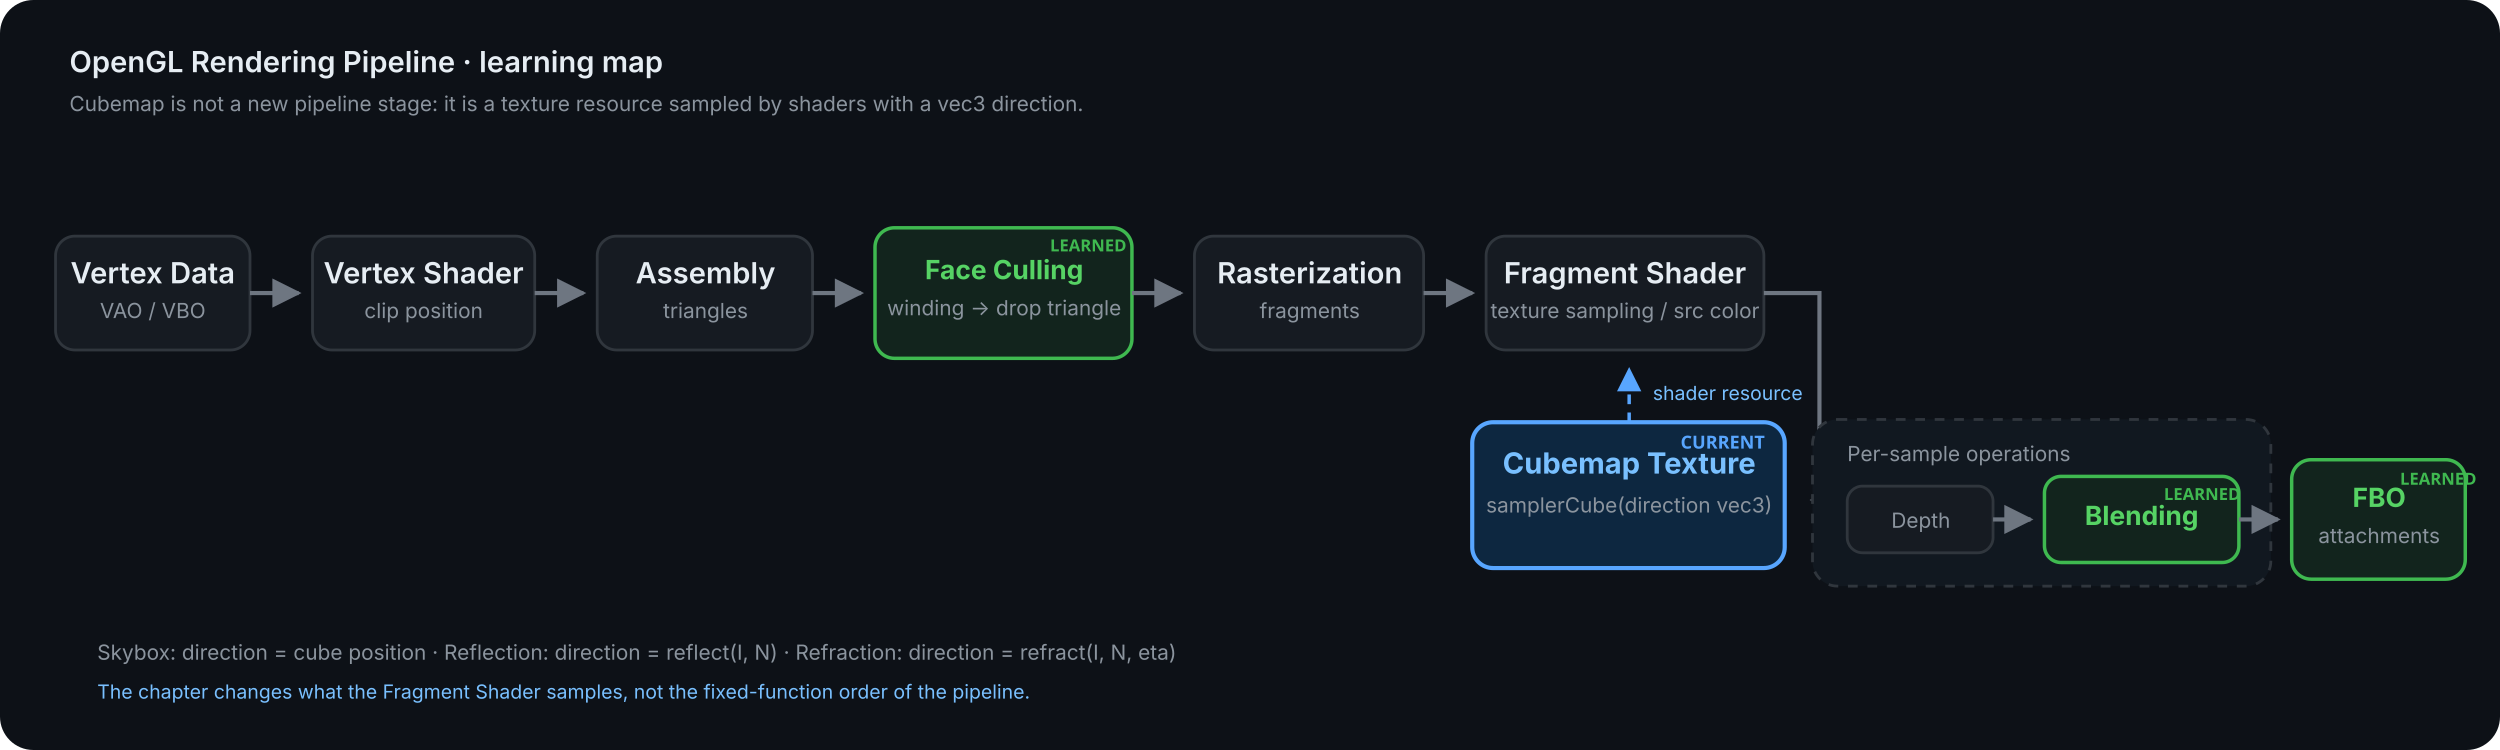
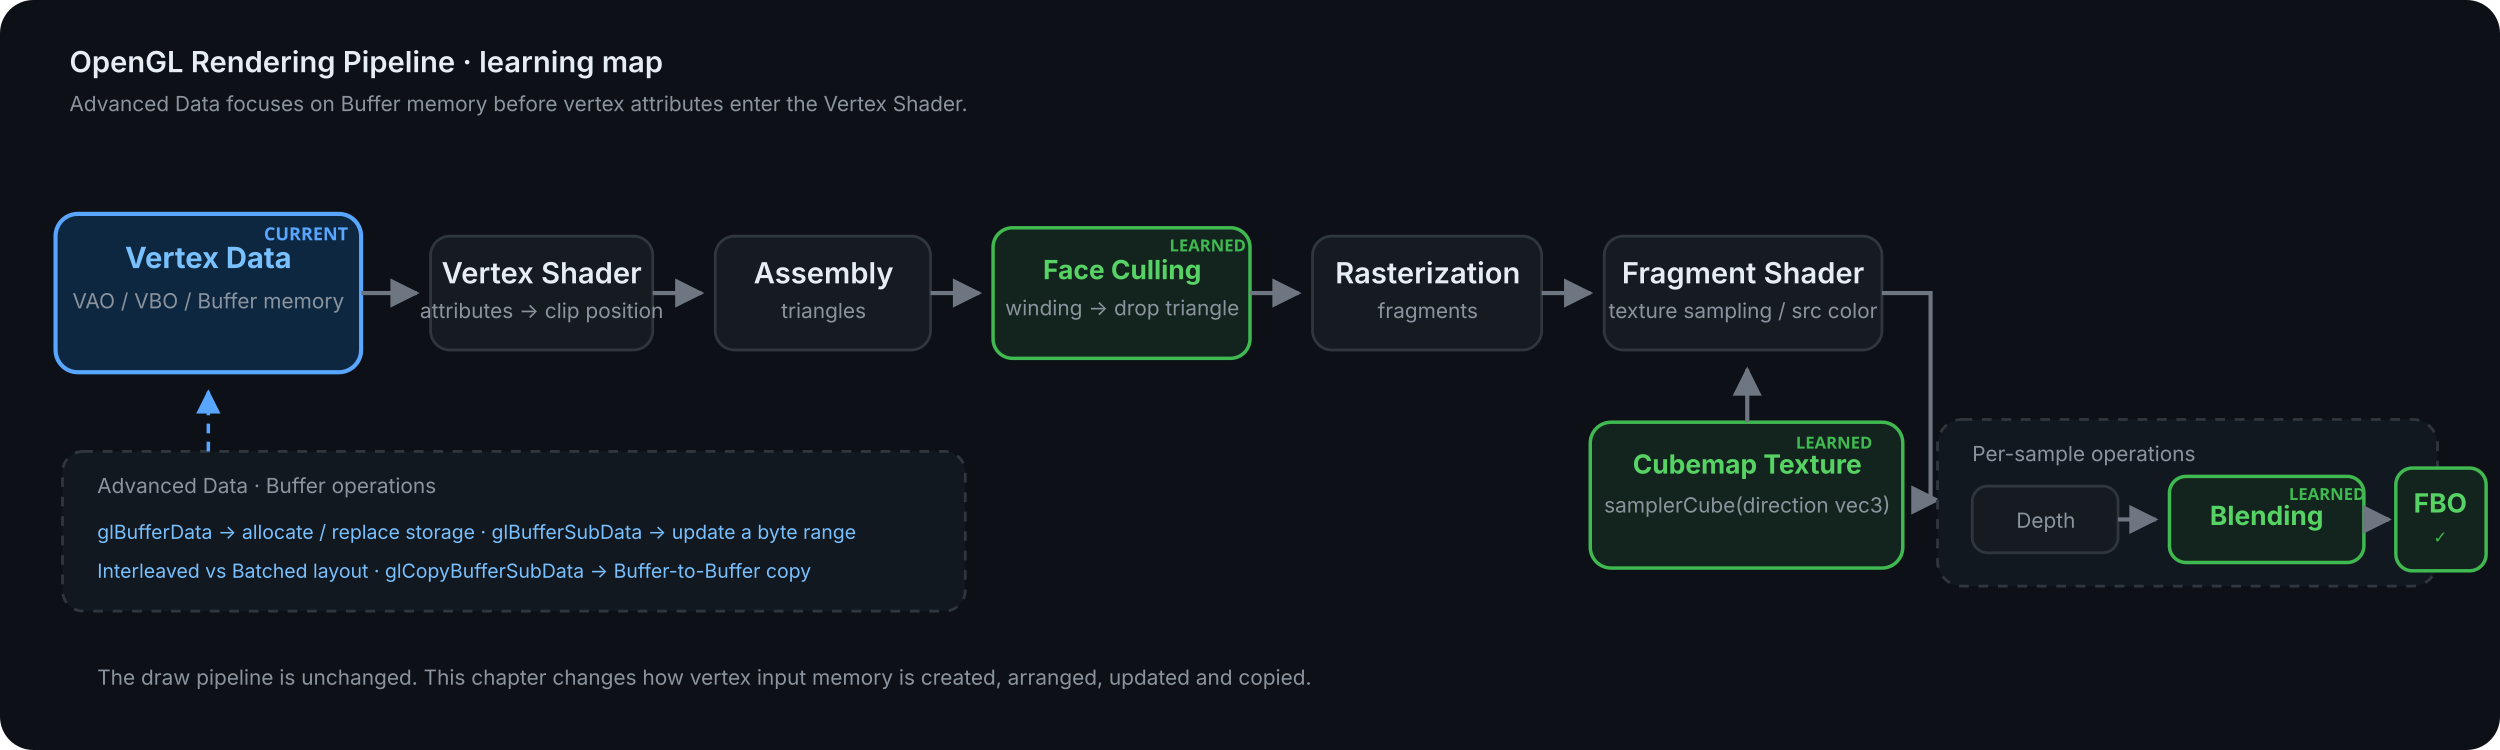
<svg xmlns="http://www.w3.org/2000/svg" width="1800" height="540" viewBox="0 0 1800 540" role="img" aria-labelledby="title desc">
  <defs>
    <style>
    .bg{fill:#0d1117}.box{fill:#161b22;stroke:#30363d;stroke-width:2}.learned{fill:#12241d;stroke:#3fb950;stroke-width:2.5}.current{fill:#0d2740;stroke:#58a6ff;stroke-width:3}.group{fill:#111820;stroke:#30363d;stroke-width:2;stroke-dasharray:7 7}.t{fill:#e6edf3;font:600 21px system-ui,-apple-system,"Segoe UI",sans-serif}.s{fill:#8b949e;font:15px system-ui,-apple-system,"Segoe UI",sans-serif}.ct{fill:#79c0ff;font:700 21px system-ui,-apple-system,"Segoe UI",sans-serif}.lt{fill:#56d364;font:700 19px system-ui,-apple-system,"Segoe UI",sans-serif}.line{stroke:#6e7681;stroke-width:3;fill:none}.dash{stroke:#58a6ff;stroke-width:2.5;stroke-dasharray:7 6;fill:none}.arrow{fill:#6e7681}.blueArrow{fill:#58a6ff}.tagCurrent{fill:#58a6ff;font:700 13px system-ui}.tagLearned{fill:#3fb950;font:700 12px system-ui}.note{fill:#79c0ff;font:14px system-ui,-apple-system,"Segoe UI",sans-serif}
  </style>
    <marker id="arrow" viewBox="0 0 10 10" refX="9" refY="5" markerWidth="7" markerHeight="7" orient="auto-start-reverse">
      <path d="M0 0L10 5L0 10z" class="arrow" />
    </marker>
    <marker id="barrow" viewBox="0 0 10 10" refX="9" refY="5" markerWidth="7" markerHeight="7" orient="auto-start-reverse">
      <path d="M0 0L10 5L0 10z" class="blueArrow" />
    </marker>
  </defs>
  <rect class="bg" width="1800" height="540" rx="24" />
  <text x="50" y="52" class="t">OpenGL Rendering Pipeline · learning map</text>
-   <text x="50" y="80" class="s">Cubemap is not a new pipeline stage: it is a texture resource sampled by shaders with a vec3 direction.</text>
-   <rect x="40" y="170" width="140" height="82" rx="14" class="box" />
-   <text x="110" y="204" text-anchor="middle" class="t">Vertex Data</text>
-   <text x="110" y="229" text-anchor="middle" class="s">VAO / VBO</text>
-   <path d="M180 211H215" class="line" marker-end="url(#arrow)" />
-   <rect x="225" y="170" width="160" height="82" rx="14" class="box" />
-   <text x="305" y="204" text-anchor="middle" class="t">Vertex Shader</text>
-   <text x="305" y="229" text-anchor="middle" class="s">clip position</text>
-   <path d="M385 211H420" class="line" marker-end="url(#arrow)" />
-   <rect x="430" y="170" width="155" height="82" rx="14" class="box" />
-   <text x="508" y="204" text-anchor="middle" class="t">Assembly</text>
-   <text x="508" y="229" text-anchor="middle" class="s">triangles</text>
-   <path d="M585 211H620" class="line" marker-end="url(#arrow)" />
-   <rect x="630" y="164" width="185" height="94" rx="14" class="learned" />
-   <text x="723" y="201" text-anchor="middle" class="lt">Face Culling</text>
-   <text x="723" y="227" text-anchor="middle" class="s">winding → drop triangle</text>
-   <text x="756" y="181" class="tagLearned">LEARNED</text>
-   <path d="M815 211H850" class="line" marker-end="url(#arrow)" />
-   <rect x="860" y="170" width="165" height="82" rx="14" class="box" />
-   <text x="943" y="204" text-anchor="middle" class="t">Rasterization</text>
-   <text x="943" y="229" text-anchor="middle" class="s">fragments</text>
-   <path d="M1025 211H1060" class="line" marker-end="url(#arrow)" />
-   <rect x="1070" y="170" width="200" height="82" rx="14" class="box" />
-   <text x="1170" y="204" text-anchor="middle" class="t">Fragment Shader</text>
-   <text x="1170" y="229" text-anchor="middle" class="s">texture sampling / src color</text>
-   <rect x="1060" y="304" width="225" height="105" rx="15" class="current" />
-   <text x="1173" y="341" text-anchor="middle" class="ct">Cubemap Texture</text>
-   <text x="1173" y="369" text-anchor="middle" class="s">samplerCube(direction vec3)</text>
-   <text x="1210" y="323" class="tagCurrent">CURRENT</text>
-   <path d="M1173 304V266" class="dash" marker-end="url(#barrow)" />
-   <text x="1190" y="288" class="note">shader resource</text>
-   <path d="M1270 211H1310V360H1305" class="line" marker-end="url(#arrow)" />
-   <rect x="1305" y="302" width="330" height="120" rx="18" class="group" />
-   <text x="1330" y="332" class="s">Per-sample operations</text>
-   <rect x="1330" y="350" width="105" height="48" rx="11" class="box" />
-   <text x="1383" y="380" text-anchor="middle" class="s">Depth</text>
-   <path d="M1435 374H1462" class="line" marker-end="url(#arrow)" />
-   <rect x="1472" y="343" width="140" height="62" rx="12" class="learned" />
-   <text x="1542" y="378" text-anchor="middle" class="lt">Blending</text>
-   <text x="1558" y="360" class="tagLearned">LEARNED</text>
-   <path d="M1612 374H1640" class="line" marker-end="url(#arrow)" />
-   <rect x="1650" y="331" width="125" height="86" rx="14" class="learned" />
-   <text x="1713" y="365" text-anchor="middle" class="lt">FBO</text>
-   <text x="1713" y="391" text-anchor="middle" class="s">attachments</text>
-   <text x="1728" y="349" class="tagLearned">LEARNED</text>
-   <text x="70" y="475" class="s">Skybox: direction = cube position · Reflection: direction = reflect(I, N) · Refraction: direction = refract(I, N, eta)</text>
-   <text x="70" y="503" class="note">The chapter changes what the Fragment Shader samples, not the fixed-function order of the pipeline.</text>
+   <text x="50" y="80" class="s">Advanced Data focuses on Buffer memory before vertex attributes enter the Vertex Shader.</text>
+   <rect x="40" y="154" width="220" height="114" rx="16" class="current" />
+   <text x="150" y="193" text-anchor="middle" class="ct">Vertex Data</text>
+   <text x="150" y="222" text-anchor="middle" class="s">VAO / VBO / Buffer memory</text>
+   <text x="190" y="173" class="tagCurrent">CURRENT</text>
+   <path d="M260 211H300" class="line" marker-end="url(#arrow)" />
+   <rect x="310" y="170" width="160" height="82" rx="14" class="box" />
+   <text x="390" y="204" text-anchor="middle" class="t">Vertex Shader</text>
+   <text x="390" y="229" text-anchor="middle" class="s">attributes → clip position</text>
+   <path d="M470 211H505" class="line" marker-end="url(#arrow)" />
+   <rect x="515" y="170" width="155" height="82" rx="14" class="box" />
+   <text x="593" y="204" text-anchor="middle" class="t">Assembly</text>
+   <text x="593" y="229" text-anchor="middle" class="s">triangles</text>
+   <path d="M670 211H705" class="line" marker-end="url(#arrow)" />
+   <rect x="715" y="164" width="185" height="94" rx="14" class="learned" />
+   <text x="808" y="201" text-anchor="middle" class="lt">Face Culling</text>
+   <text x="808" y="227" text-anchor="middle" class="s">winding → drop triangle</text>
+   <text x="842" y="181" class="tagLearned">LEARNED</text>
+   <path d="M900 211H935" class="line" marker-end="url(#arrow)" />
+   <rect x="945" y="170" width="165" height="82" rx="14" class="box" />
+   <text x="1028" y="204" text-anchor="middle" class="t">Rasterization</text>
+   <text x="1028" y="229" text-anchor="middle" class="s">fragments</text>
+   <path d="M1110 211H1145" class="line" marker-end="url(#arrow)" />
+   <rect x="1155" y="170" width="200" height="82" rx="14" class="box" />
+   <text x="1255" y="204" text-anchor="middle" class="t">Fragment Shader</text>
+   <text x="1255" y="229" text-anchor="middle" class="s">texture sampling / src color</text>
+   <rect x="1145" y="304" width="225" height="105" rx="15" class="learned" />
+   <text x="1258" y="341" text-anchor="middle" class="lt">Cubemap Texture</text>
+   <text x="1258" y="369" text-anchor="middle" class="s">samplerCube(direction vec3)</text>
+   <text x="1293" y="323" class="tagLearned">LEARNED</text>
+   <path d="M1258 304V266" class="line" marker-end="url(#arrow)" />
+   <path d="M1355 211H1390V360H1395" class="line" marker-end="url(#arrow)" />
+   <rect x="1395" y="302" width="360" height="120" rx="18" class="group" />
+   <text x="1420" y="332" class="s">Per-sample operations</text>
+   <rect x="1420" y="350" width="105" height="48" rx="11" class="box" />
+   <text x="1473" y="380" text-anchor="middle" class="s">Depth</text>
+   <path d="M1525 374H1552" class="line" marker-end="url(#arrow)" />
+   <rect x="1562" y="343" width="140" height="62" rx="12" class="learned" />
+   <text x="1632" y="378" text-anchor="middle" class="lt">Blending</text>
+   <text x="1648" y="360" class="tagLearned">LEARNED</text>
+   <path d="M1702 374H1720" class="line" marker-end="url(#arrow)" />
+   <rect x="1725" y="337" width="65" height="74" rx="12" class="learned" />
+   <text x="1757" y="369" text-anchor="middle" class="lt">FBO</text>
+   <text x="1757" y="391" text-anchor="middle" class="tagLearned">✓</text>
+   <rect x="45" y="325" width="650" height="115" rx="15" class="group" />
+   <text x="70" y="355" class="s">Advanced Data · Buffer operations</text>
+   <text x="70" y="388" class="note">glBufferData → allocate / replace storage   ·   glBufferSubData → update a byte range</text>
+   <text x="70" y="416" class="note">Interleaved vs Batched layout   ·   glCopyBufferSubData → Buffer-to-Buffer copy</text>
+   <path d="M150 325V282" class="dash" marker-end="url(#barrow)" />
+   <text x="70" y="493" class="s">The draw pipeline is unchanged. This chapter changes how vertex input memory is created, arranged, updated and copied.</text>
</svg>
